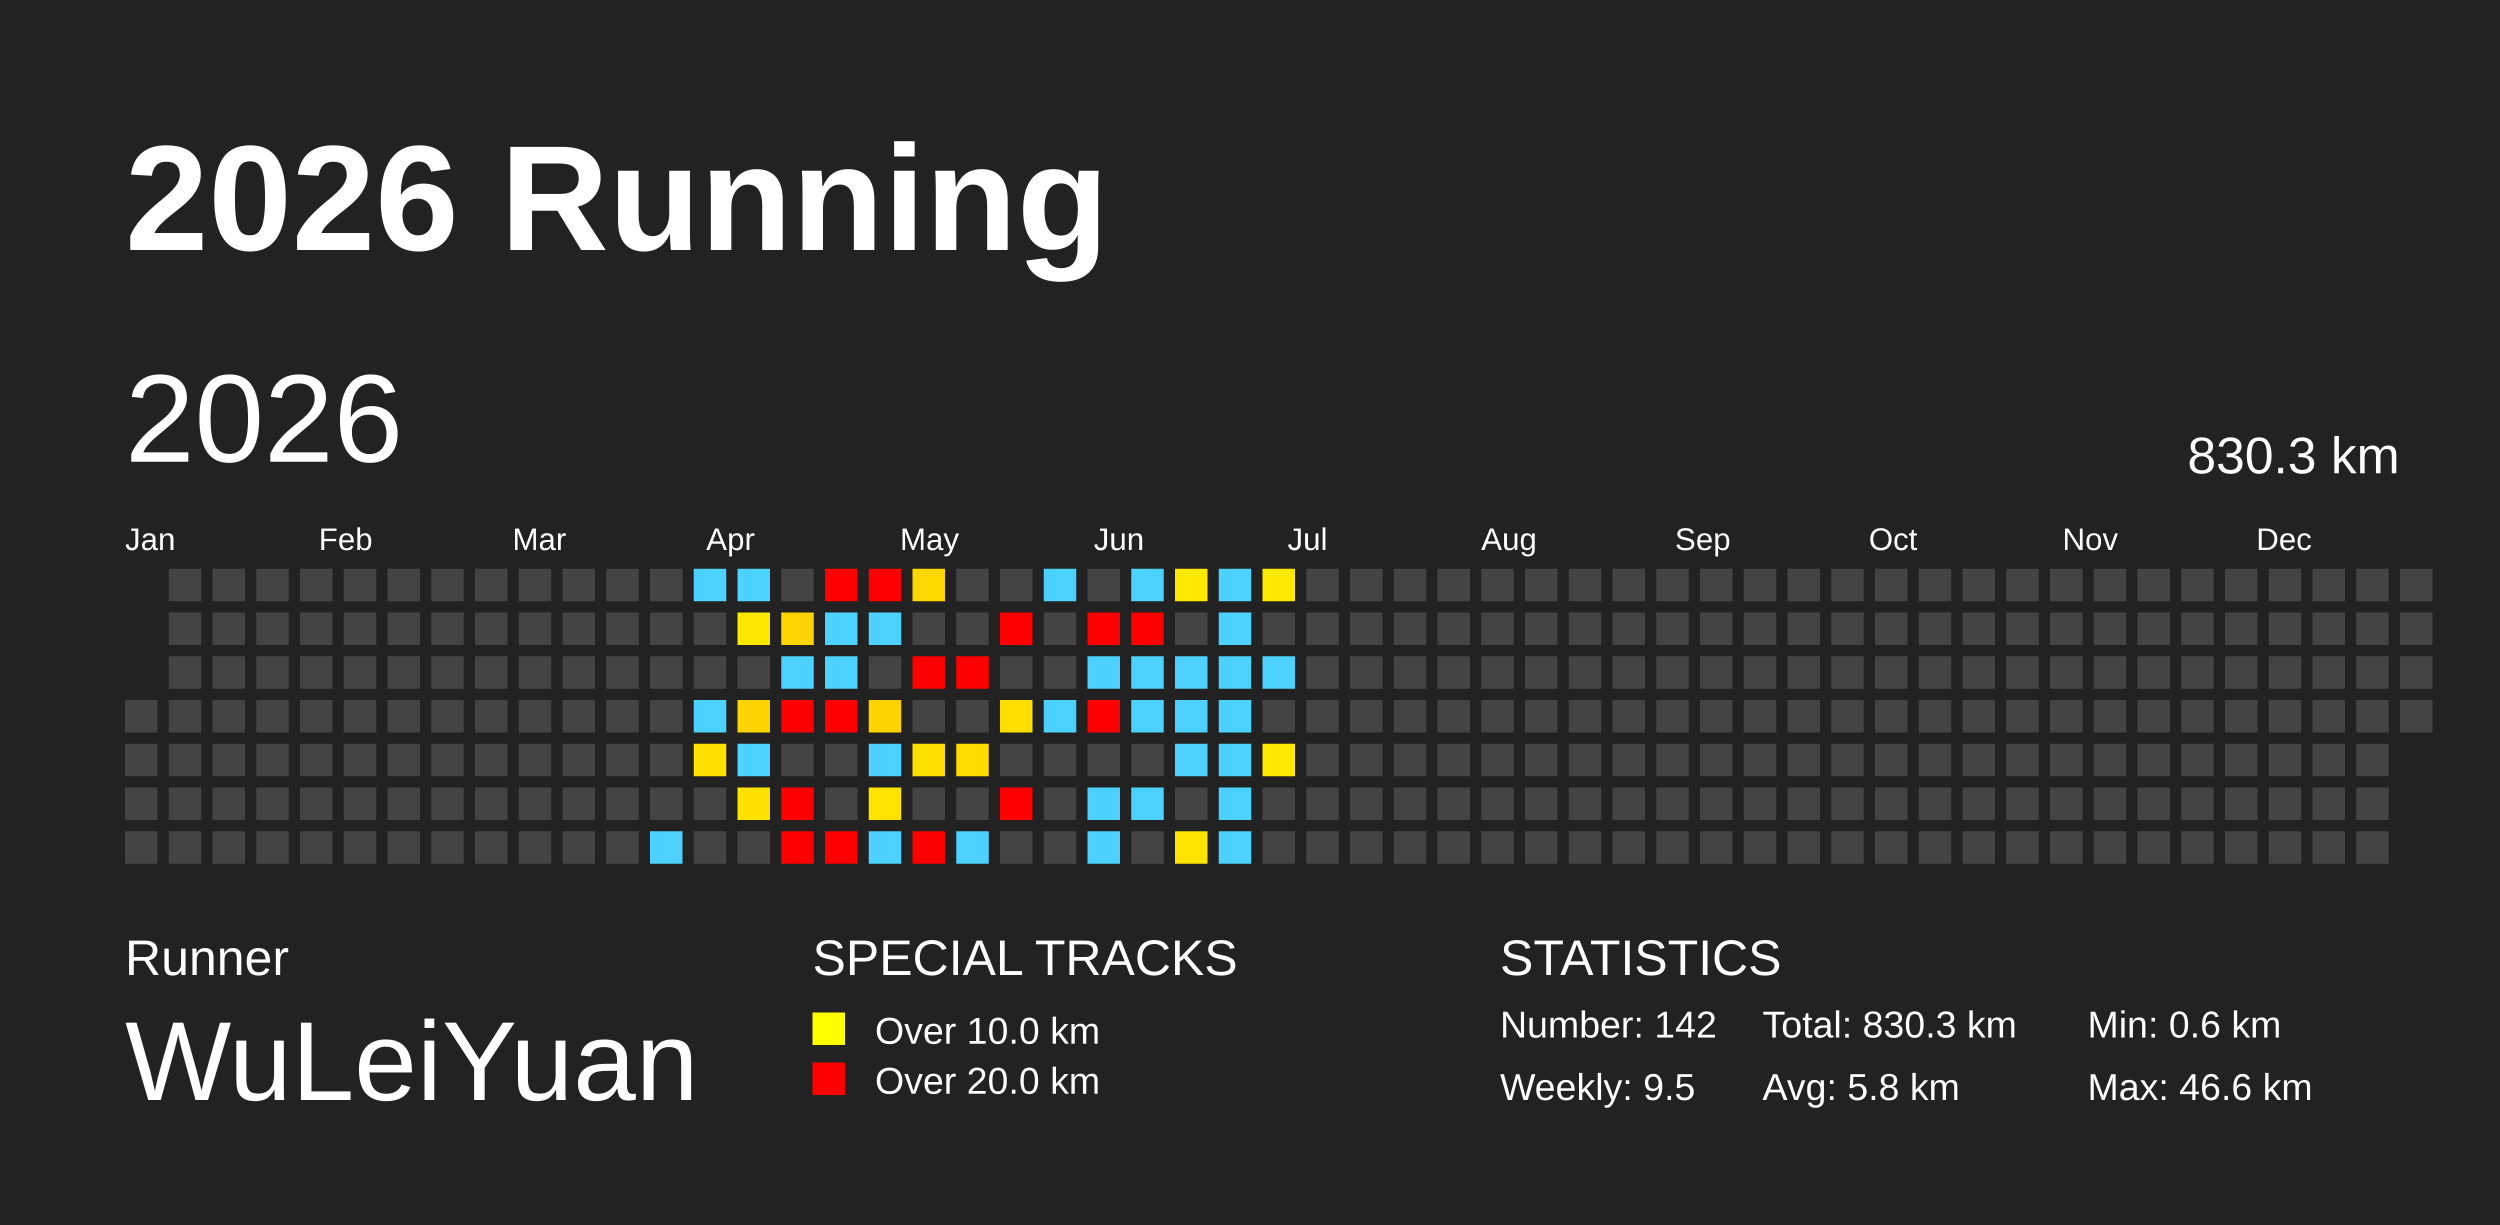
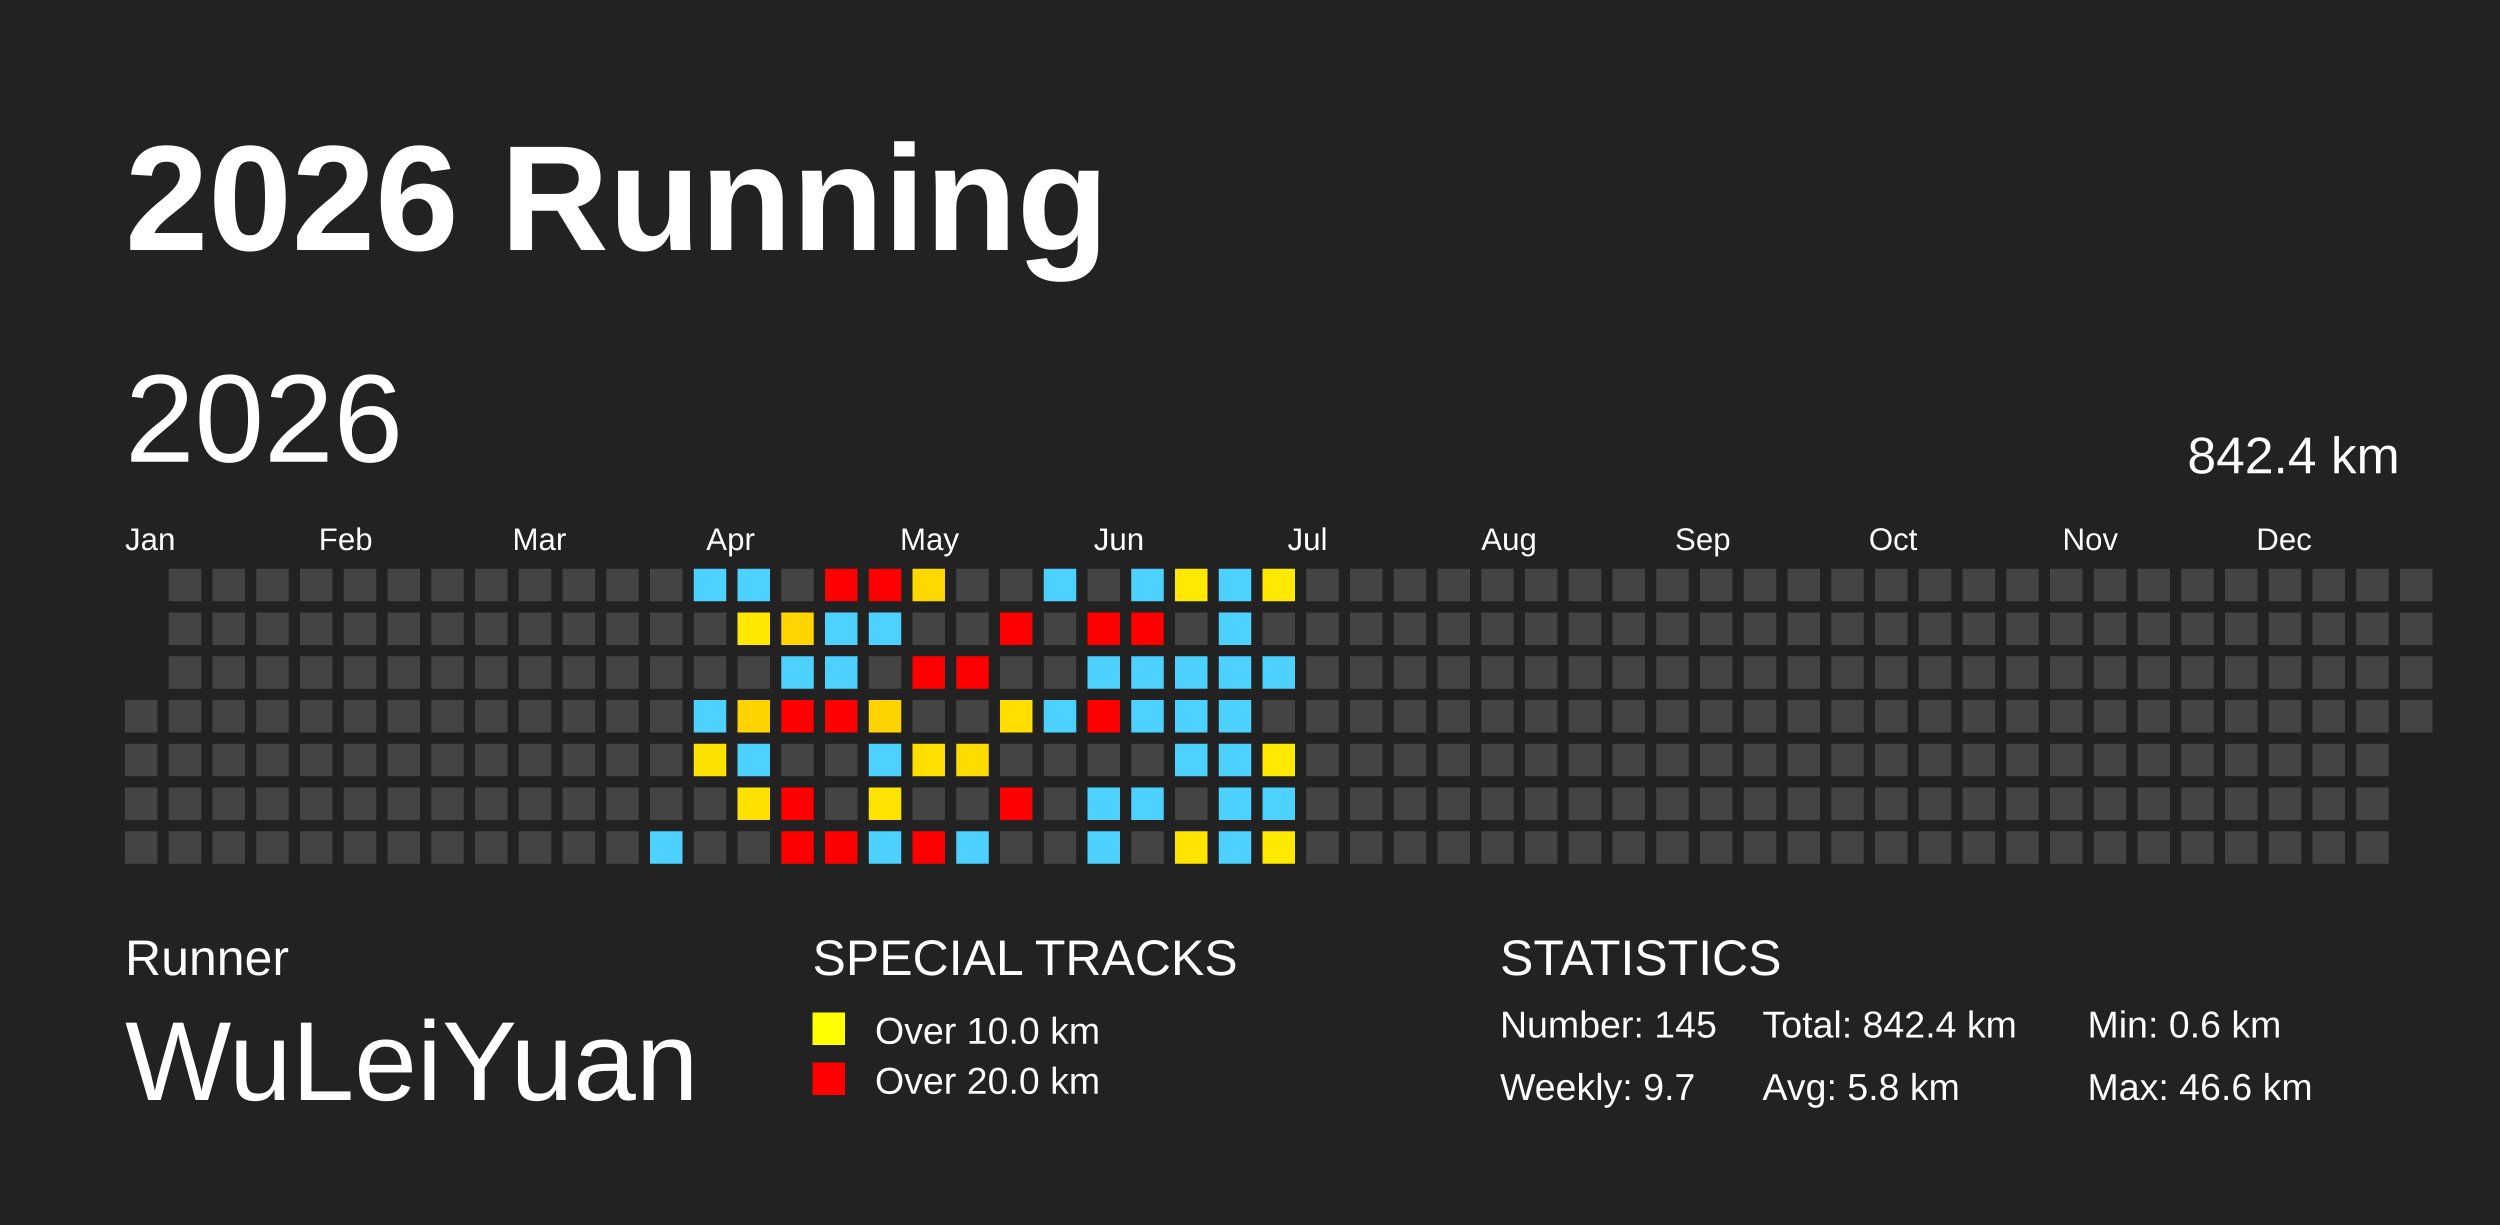
<svg xmlns="http://www.w3.org/2000/svg" baseProfile="full" height="98mm" version="1.1" viewBox="0,0,200,98" width="200mm">
  <defs />
  <rect fill="#222222" height="98" width="200" x="0" y="0" />
  <text fill="#FFFFFF" style="font-size:12px; font-family:Arial; font-weight:bold;" x="10" y="20">2026 Running</text>
  <text fill="#FFFFFF" style="font-size:4px; font-family:Arial" x="10" y="78">Runner</text>
  <text fill="#FFFFFF" style="font-size:9px; font-family:Arial" x="10" y="88">WuLeiYuan</text>
  <text fill="#FFFFFF" style="font-size:4px; font-family:Arial" x="65" y="78">SPECIAL TRACKS</text>
  <rect fill="yellow" height="2.6" width="2.6" x="65" y="81" />
  <text fill="#FFFFFF" style="font-size:3px; font-family:Arial" x="70" y="83.5">Over 10.0 km</text>
  <rect fill="red" height="2.6" width="2.6" x="65" y="85" />
  <text fill="#FFFFFF" style="font-size:3px; font-family:Arial" x="70" y="87.5">Over 20.0 km</text>
  <text fill="#FFFFFF" style="font-size:4px; font-family:Arial" x="120" y="78">STATISTICS</text>
-   <text fill="#FFFFFF" style="font-size:3px; font-family:Arial" x="120" y="83">Number: 142</text>
-   <text fill="#FFFFFF" style="font-size:3px; font-family:Arial" x="120" y="88">Weekly: 9.5</text>
-   <text fill="#FFFFFF" style="font-size:3px; font-family:Arial" x="141" y="83">Total: 830.3 km</text>
+   <text fill="#FFFFFF" style="font-size:3px; font-family:Arial" x="120" y="83">Number: 145</text>
+   <text fill="#FFFFFF" style="font-size:3px; font-family:Arial" x="120" y="88">Weekly: 9.7</text>
+   <text fill="#FFFFFF" style="font-size:3px; font-family:Arial" x="141" y="83">Total: 842.4 km</text>
  <text fill="#FFFFFF" style="font-size:3px; font-family:Arial" x="141" y="88">Avg: 5.8 km</text>
  <text fill="#FFFFFF" style="font-size:3px; font-family:Arial" x="167" y="83">Min: 0.6 km</text>
  <text fill="#FFFFFF" style="font-size:3px; font-family:Arial" x="167" y="88">Max: 46.6 km</text>
  <text dominant-baseline="hanging" fill="#FFFFFF" style="font-size:10.0px; font-family:Arial;" x="10" y="30">2026</text>
-   <text dominant-baseline="hanging" fill="#FFFFFF" style="font-size:4.125px; font-family:Arial;" x="175" y="35">830.3 km</text>
+   <text dominant-baseline="hanging" fill="#FFFFFF" style="font-size:4.125px; font-family:Arial;" x="175" y="35">842.4 km</text>
  <text fill="#FFFFFF" style="font-size:2.5px; font-family:Arial" x="10.0" y="44">Jan</text>
  <text fill="#FFFFFF" style="font-size:2.5px; font-family:Arial" x="25.5" y="44">Feb</text>
  <text fill="#FFFFFF" style="font-size:2.5px; font-family:Arial" x="41.0" y="44">Mar</text>
  <text fill="#FFFFFF" style="font-size:2.5px; font-family:Arial" x="56.5" y="44">Apr</text>
  <text fill="#FFFFFF" style="font-size:2.5px; font-family:Arial" x="72.0" y="44">May</text>
  <text fill="#FFFFFF" style="font-size:2.5px; font-family:Arial" x="87.5" y="44">Jun</text>
  <text fill="#FFFFFF" style="font-size:2.5px; font-family:Arial" x="103.0" y="44">Jul</text>
  <text fill="#FFFFFF" style="font-size:2.5px; font-family:Arial" x="118.5" y="44">Aug</text>
  <text fill="#FFFFFF" style="font-size:2.5px; font-family:Arial" x="134.0" y="44">Sep</text>
  <text fill="#FFFFFF" style="font-size:2.5px; font-family:Arial" x="149.5" y="44">Oct</text>
  <text fill="#FFFFFF" style="font-size:2.5px; font-family:Arial" x="165.0" y="44">Nov</text>
  <text fill="#FFFFFF" style="font-size:2.5px; font-family:Arial" x="180.5" y="44">Dec</text>
  <rect fill="#444444" height="2.6" width="2.6" x="10.0" y="56.0" />
  <rect fill="#444444" height="2.6" width="2.6" x="10.0" y="59.5" />
  <rect fill="#444444" height="2.6" width="2.6" x="10.0" y="63.0" />
  <rect fill="#444444" height="2.6" width="2.6" x="10.0" y="66.5" />
  <rect fill="#444444" height="2.6" width="2.6" x="13.5" y="45.5" />
  <rect fill="#444444" height="2.6" width="2.6" x="13.5" y="49.0" />
  <rect fill="#444444" height="2.6" width="2.6" x="13.5" y="52.5" />
  <rect fill="#444444" height="2.6" width="2.6" x="13.5" y="56.0" />
  <rect fill="#444444" height="2.6" width="2.6" x="13.5" y="59.5" />
  <rect fill="#444444" height="2.6" width="2.6" x="13.5" y="63.0" />
  <rect fill="#444444" height="2.6" width="2.6" x="13.5" y="66.5" />
  <rect fill="#444444" height="2.6" width="2.6" x="17.0" y="45.5" />
  <rect fill="#444444" height="2.6" width="2.6" x="17.0" y="49.0" />
  <rect fill="#444444" height="2.6" width="2.6" x="17.0" y="52.5" />
  <rect fill="#444444" height="2.6" width="2.6" x="17.0" y="56.0" />
  <rect fill="#444444" height="2.6" width="2.6" x="17.0" y="59.5" />
  <rect fill="#444444" height="2.6" width="2.6" x="17.0" y="63.0" />
  <rect fill="#444444" height="2.6" width="2.6" x="17.0" y="66.5" />
  <rect fill="#444444" height="2.6" width="2.6" x="20.5" y="45.5" />
  <rect fill="#444444" height="2.6" width="2.6" x="20.5" y="49.0" />
  <rect fill="#444444" height="2.6" width="2.6" x="20.5" y="52.5" />
  <rect fill="#444444" height="2.6" width="2.6" x="20.5" y="56.0" />
  <rect fill="#444444" height="2.6" width="2.6" x="20.5" y="59.5" />
  <rect fill="#444444" height="2.6" width="2.6" x="20.5" y="63.0" />
  <rect fill="#444444" height="2.6" width="2.6" x="20.5" y="66.5" />
  <rect fill="#444444" height="2.6" width="2.6" x="24.0" y="45.5" />
  <rect fill="#444444" height="2.6" width="2.6" x="24.0" y="49.0" />
  <rect fill="#444444" height="2.6" width="2.6" x="24.0" y="52.5" />
  <rect fill="#444444" height="2.6" width="2.6" x="24.0" y="56.0" />
  <rect fill="#444444" height="2.6" width="2.6" x="24.0" y="59.5" />
  <rect fill="#444444" height="2.6" width="2.6" x="24.0" y="63.0" />
  <rect fill="#444444" height="2.6" width="2.6" x="24.0" y="66.5" />
  <rect fill="#444444" height="2.6" width="2.6" x="27.5" y="45.5" />
  <rect fill="#444444" height="2.6" width="2.6" x="27.5" y="49.0" />
  <rect fill="#444444" height="2.6" width="2.6" x="27.5" y="52.5" />
  <rect fill="#444444" height="2.6" width="2.6" x="27.5" y="56.0" />
  <rect fill="#444444" height="2.6" width="2.6" x="27.5" y="59.5" />
  <rect fill="#444444" height="2.6" width="2.6" x="27.5" y="63.0" />
  <rect fill="#444444" height="2.6" width="2.6" x="27.5" y="66.5" />
  <rect fill="#444444" height="2.6" width="2.6" x="31.0" y="45.5" />
  <rect fill="#444444" height="2.6" width="2.6" x="31.0" y="49.0" />
  <rect fill="#444444" height="2.6" width="2.6" x="31.0" y="52.5" />
  <rect fill="#444444" height="2.6" width="2.6" x="31.0" y="56.0" />
  <rect fill="#444444" height="2.6" width="2.6" x="31.0" y="59.5" />
  <rect fill="#444444" height="2.6" width="2.6" x="31.0" y="63.0" />
  <rect fill="#444444" height="2.6" width="2.6" x="31.0" y="66.5" />
  <rect fill="#444444" height="2.6" width="2.6" x="34.5" y="45.5" />
  <rect fill="#444444" height="2.6" width="2.6" x="34.5" y="49.0" />
  <rect fill="#444444" height="2.6" width="2.6" x="34.5" y="52.5" />
  <rect fill="#444444" height="2.6" width="2.6" x="34.5" y="56.0" />
  <rect fill="#444444" height="2.6" width="2.6" x="34.5" y="59.5" />
  <rect fill="#444444" height="2.6" width="2.6" x="34.5" y="63.0" />
  <rect fill="#444444" height="2.6" width="2.6" x="34.5" y="66.5" />
  <rect fill="#444444" height="2.6" width="2.6" x="38.0" y="45.5" />
  <rect fill="#444444" height="2.6" width="2.6" x="38.0" y="49.0" />
  <rect fill="#444444" height="2.6" width="2.6" x="38.0" y="52.5" />
  <rect fill="#444444" height="2.6" width="2.6" x="38.0" y="56.0" />
  <rect fill="#444444" height="2.6" width="2.6" x="38.0" y="59.5" />
  <rect fill="#444444" height="2.6" width="2.6" x="38.0" y="63.0" />
  <rect fill="#444444" height="2.6" width="2.6" x="38.0" y="66.5" />
  <rect fill="#444444" height="2.6" width="2.6" x="41.5" y="45.5" />
  <rect fill="#444444" height="2.6" width="2.6" x="41.5" y="49.0" />
  <rect fill="#444444" height="2.6" width="2.6" x="41.5" y="52.5" />
  <rect fill="#444444" height="2.6" width="2.6" x="41.5" y="56.0" />
  <rect fill="#444444" height="2.6" width="2.6" x="41.5" y="59.5" />
  <rect fill="#444444" height="2.6" width="2.6" x="41.5" y="63.0" />
  <rect fill="#444444" height="2.6" width="2.6" x="41.5" y="66.5" />
  <rect fill="#444444" height="2.6" width="2.6" x="45.0" y="45.5" />
  <rect fill="#444444" height="2.6" width="2.6" x="45.0" y="49.0" />
  <rect fill="#444444" height="2.6" width="2.6" x="45.0" y="52.5" />
  <rect fill="#444444" height="2.6" width="2.6" x="45.0" y="56.0" />
  <rect fill="#444444" height="2.6" width="2.6" x="45.0" y="59.5" />
  <rect fill="#444444" height="2.6" width="2.6" x="45.0" y="63.0" />
  <rect fill="#444444" height="2.6" width="2.6" x="45.0" y="66.5" />
  <rect fill="#444444" height="2.6" width="2.6" x="48.5" y="45.5" />
  <rect fill="#444444" height="2.6" width="2.6" x="48.5" y="49.0" />
  <rect fill="#444444" height="2.6" width="2.6" x="48.5" y="52.5" />
  <rect fill="#444444" height="2.6" width="2.6" x="48.5" y="56.0" />
  <rect fill="#444444" height="2.6" width="2.6" x="48.5" y="59.5" />
  <rect fill="#444444" height="2.6" width="2.6" x="48.5" y="63.0" />
  <rect fill="#444444" height="2.6" width="2.6" x="48.5" y="66.5" />
  <rect fill="#444444" height="2.6" width="2.6" x="52.0" y="45.5" />
  <rect fill="#444444" height="2.6" width="2.6" x="52.0" y="49.0" />
  <rect fill="#444444" height="2.6" width="2.6" x="52.0" y="52.5" />
  <rect fill="#444444" height="2.6" width="2.6" x="52.0" y="56.0" />
  <rect fill="#444444" height="2.6" width="2.6" x="52.0" y="59.5" />
  <rect fill="#444444" height="2.6" width="2.6" x="52.0" y="63.0" />
  <rect fill="#4dd2ff" height="2.6" width="2.6" x="52.0" y="66.5" />
  <rect fill="#4dd2ff" height="2.6" width="2.6" x="55.5" y="45.5" />
  <rect fill="#444444" height="2.6" width="2.6" x="55.5" y="49.0" />
  <rect fill="#444444" height="2.6" width="2.6" x="55.5" y="52.5" />
  <rect fill="#4dd2ff" height="2.6" width="2.6" x="55.5" y="56.0" />
  <rect fill="#ffe100" height="2.6" width="2.6" x="55.5" y="59.5" />
  <rect fill="#444444" height="2.6" width="2.6" x="55.5" y="63.0" />
  <rect fill="#444444" height="2.6" width="2.6" x="55.5" y="66.5" />
  <rect fill="#4dd2ff" height="2.6" width="2.6" x="59.0" y="45.5" />
  <rect fill="#ffe800" height="2.6" width="2.6" x="59.0" y="49.0" />
  <rect fill="#444444" height="2.6" width="2.6" x="59.0" y="52.5" />
  <rect fill="#ffd300" height="2.6" width="2.6" x="59.0" y="56.0" />
  <rect fill="#4dd2ff" height="2.6" width="2.6" x="59.0" y="59.5" />
  <rect fill="#ffe100" height="2.6" width="2.6" x="59.0" y="63.0" />
  <rect fill="#444444" height="2.6" width="2.6" x="59.0" y="66.5" />
  <rect fill="#444444" height="2.6" width="2.6" x="62.5" y="45.5" />
  <rect fill="#ffd400" height="2.6" width="2.6" x="62.5" y="49.0" />
  <rect fill="#4dd2ff" height="2.6" width="2.6" x="62.5" y="52.5" />
  <rect fill="red" height="2.6" width="2.6" x="62.5" y="56.0" />
  <rect fill="#444444" height="2.6" width="2.6" x="62.5" y="59.5" />
  <rect fill="red" height="2.6" width="2.6" x="62.5" y="63.0" />
  <rect fill="red" height="2.6" width="2.6" x="62.5" y="66.5" />
  <rect fill="red" height="2.6" width="2.6" x="66.0" y="45.5" />
  <rect fill="#4dd2ff" height="2.6" width="2.6" x="66.0" y="49.0" />
  <rect fill="#4dd2ff" height="2.6" width="2.6" x="66.0" y="52.5" />
  <rect fill="red" height="2.6" width="2.6" x="66.0" y="56.0" />
  <rect fill="#444444" height="2.6" width="2.6" x="66.0" y="59.5" />
  <rect fill="#444444" height="2.6" width="2.6" x="66.0" y="63.0" />
  <rect fill="red" height="2.6" width="2.6" x="66.0" y="66.5" />
  <rect fill="red" height="2.6" width="2.6" x="69.5" y="45.5" />
  <rect fill="#4dd2ff" height="2.6" width="2.6" x="69.5" y="49.0" />
  <rect fill="#444444" height="2.6" width="2.6" x="69.5" y="52.5" />
  <rect fill="#ffd300" height="2.6" width="2.6" x="69.5" y="56.0" />
  <rect fill="#4dd2ff" height="2.6" width="2.6" x="69.5" y="59.5" />
  <rect fill="#ffe300" height="2.6" width="2.6" x="69.5" y="63.0" />
  <rect fill="#4dd2ff" height="2.6" width="2.6" x="69.5" y="66.5" />
  <rect fill="#ffd800" height="2.6" width="2.6" x="73.0" y="45.5" />
  <rect fill="#444444" height="2.6" width="2.6" x="73.0" y="49.0" />
  <rect fill="red" height="2.6" width="2.6" x="73.0" y="52.5" />
  <rect fill="#444444" height="2.6" width="2.6" x="73.0" y="56.0" />
  <rect fill="#ffdf00" height="2.6" width="2.6" x="73.0" y="59.5" />
  <rect fill="#444444" height="2.6" width="2.6" x="73.0" y="63.0" />
  <rect fill="red" height="2.6" width="2.6" x="73.0" y="66.5" />
  <rect fill="#444444" height="2.6" width="2.6" x="76.5" y="45.5" />
  <rect fill="#444444" height="2.6" width="2.6" x="76.5" y="49.0" />
  <rect fill="red" height="2.6" width="2.6" x="76.5" y="52.5" />
  <rect fill="#444444" height="2.6" width="2.6" x="76.5" y="56.0" />
  <rect fill="#ffdc00" height="2.6" width="2.6" x="76.5" y="59.5" />
  <rect fill="#444444" height="2.6" width="2.6" x="76.5" y="63.0" />
  <rect fill="#4dd2ff" height="2.6" width="2.6" x="76.5" y="66.5" />
  <rect fill="#444444" height="2.6" width="2.6" x="80.0" y="45.5" />
  <rect fill="red" height="2.6" width="2.6" x="80.0" y="49.0" />
  <rect fill="#444444" height="2.6" width="2.6" x="80.0" y="52.5" />
  <rect fill="#ffde00" height="2.6" width="2.6" x="80.0" y="56.0" />
  <rect fill="#444444" height="2.6" width="2.6" x="80.0" y="59.5" />
  <rect fill="red" height="2.6" width="2.6" x="80.0" y="63.0" />
  <rect fill="#444444" height="2.6" width="2.6" x="80.0" y="66.5" />
  <rect fill="#4dd2ff" height="2.6" width="2.6" x="83.5" y="45.5" />
  <rect fill="#444444" height="2.6" width="2.6" x="83.5" y="49.0" />
  <rect fill="#444444" height="2.6" width="2.6" x="83.5" y="52.5" />
  <rect fill="#4dd2ff" height="2.6" width="2.6" x="83.5" y="56.0" />
  <rect fill="#444444" height="2.6" width="2.6" x="83.5" y="59.5" />
  <rect fill="#444444" height="2.6" width="2.6" x="83.5" y="63.0" />
  <rect fill="#444444" height="2.6" width="2.6" x="83.5" y="66.5" />
  <rect fill="#444444" height="2.6" width="2.6" x="87.0" y="45.5" />
  <rect fill="red" height="2.6" width="2.6" x="87.0" y="49.0" />
  <rect fill="#4dd2ff" height="2.6" width="2.6" x="87.0" y="52.5" />
  <rect fill="red" height="2.6" width="2.6" x="87.0" y="56.0" />
  <rect fill="#444444" height="2.6" width="2.6" x="87.0" y="59.5" />
  <rect fill="#4dd2ff" height="2.6" width="2.6" x="87.0" y="63.0" />
  <rect fill="#4dd2ff" height="2.6" width="2.6" x="87.0" y="66.5" />
  <rect fill="#4dd2ff" height="2.6" width="2.6" x="90.5" y="45.5" />
  <rect fill="red" height="2.6" width="2.6" x="90.5" y="49.0" />
  <rect fill="#4dd2ff" height="2.6" width="2.6" x="90.5" y="52.5" />
  <rect fill="#4dd2ff" height="2.6" width="2.6" x="90.5" y="56.0" />
  <rect fill="#444444" height="2.6" width="2.6" x="90.5" y="59.5" />
  <rect fill="#4dd2ff" height="2.6" width="2.6" x="90.5" y="63.0" />
  <rect fill="#444444" height="2.6" width="2.6" x="90.5" y="66.5" />
  <rect fill="#ffe900" height="2.6" width="2.6" x="94.0" y="45.5" />
  <rect fill="#444444" height="2.6" width="2.6" x="94.0" y="49.0" />
  <rect fill="#4dd2ff" height="2.6" width="2.6" x="94.0" y="52.5" />
  <rect fill="#4dd2ff" height="2.6" width="2.6" x="94.0" y="56.0" />
  <rect fill="#4dd2ff" height="2.6" width="2.6" x="94.0" y="59.5" />
  <rect fill="#444444" height="2.6" width="2.6" x="94.0" y="63.0" />
  <rect fill="#ffe400" height="2.6" width="2.6" x="94.0" y="66.5" />
  <rect fill="#4dd2ff" height="2.6" width="2.6" x="97.5" y="45.5" />
  <rect fill="#4dd2ff" height="2.6" width="2.6" x="97.5" y="49.0" />
  <rect fill="#4dd2ff" height="2.6" width="2.6" x="97.5" y="52.5" />
  <rect fill="#4dd2ff" height="2.6" width="2.6" x="97.5" y="56.0" />
  <rect fill="#4dd2ff" height="2.6" width="2.6" x="97.5" y="59.5" />
  <rect fill="#4dd2ff" height="2.6" width="2.6" x="97.5" y="63.0" />
  <rect fill="#4dd2ff" height="2.6" width="2.6" x="97.5" y="66.5" />
  <rect fill="#ffe900" height="2.6" width="2.6" x="101.0" y="45.5" />
  <rect fill="#444444" height="2.6" width="2.6" x="101.0" y="49.0" />
  <rect fill="#4dd2ff" height="2.6" width="2.6" x="101.0" y="52.5" />
  <rect fill="#444444" height="2.6" width="2.6" x="101.0" y="56.0" />
  <rect fill="#ffe900" height="2.6" width="2.6" x="101.0" y="59.5" />
-   <rect fill="#444444" height="2.6" width="2.6" x="101.0" y="63.0" />
-   <rect fill="#444444" height="2.6" width="2.6" x="101.0" y="66.5" />
+   <rect fill="#4dd2ff" height="2.6" width="2.6" x="101.0" y="63.0" />
+   <rect fill="#ffe900" height="2.6" width="2.6" x="101.0" y="66.5" />
  <rect fill="#444444" height="2.6" width="2.6" x="104.5" y="45.5" />
  <rect fill="#444444" height="2.6" width="2.6" x="104.5" y="49.0" />
  <rect fill="#444444" height="2.6" width="2.6" x="104.5" y="52.5" />
  <rect fill="#444444" height="2.6" width="2.6" x="104.5" y="56.0" />
  <rect fill="#444444" height="2.6" width="2.6" x="104.5" y="59.5" />
  <rect fill="#444444" height="2.6" width="2.6" x="104.5" y="63.0" />
  <rect fill="#444444" height="2.6" width="2.6" x="104.5" y="66.5" />
  <rect fill="#444444" height="2.6" width="2.6" x="108.0" y="45.5" />
  <rect fill="#444444" height="2.6" width="2.6" x="108.0" y="49.0" />
  <rect fill="#444444" height="2.6" width="2.6" x="108.0" y="52.5" />
  <rect fill="#444444" height="2.6" width="2.6" x="108.0" y="56.0" />
  <rect fill="#444444" height="2.6" width="2.6" x="108.0" y="59.5" />
  <rect fill="#444444" height="2.6" width="2.6" x="108.0" y="63.0" />
  <rect fill="#444444" height="2.6" width="2.6" x="108.0" y="66.5" />
  <rect fill="#444444" height="2.6" width="2.6" x="111.5" y="45.5" />
  <rect fill="#444444" height="2.6" width="2.6" x="111.5" y="49.0" />
  <rect fill="#444444" height="2.6" width="2.6" x="111.5" y="52.5" />
  <rect fill="#444444" height="2.6" width="2.6" x="111.5" y="56.0" />
  <rect fill="#444444" height="2.6" width="2.6" x="111.5" y="59.5" />
  <rect fill="#444444" height="2.6" width="2.6" x="111.5" y="63.0" />
  <rect fill="#444444" height="2.6" width="2.6" x="111.5" y="66.5" />
  <rect fill="#444444" height="2.6" width="2.6" x="115.0" y="45.5" />
  <rect fill="#444444" height="2.6" width="2.6" x="115.0" y="49.0" />
  <rect fill="#444444" height="2.6" width="2.6" x="115.0" y="52.5" />
  <rect fill="#444444" height="2.6" width="2.6" x="115.0" y="56.0" />
  <rect fill="#444444" height="2.6" width="2.6" x="115.0" y="59.5" />
  <rect fill="#444444" height="2.6" width="2.6" x="115.0" y="63.0" />
  <rect fill="#444444" height="2.6" width="2.6" x="115.0" y="66.5" />
  <rect fill="#444444" height="2.6" width="2.6" x="118.5" y="45.5" />
  <rect fill="#444444" height="2.6" width="2.6" x="118.5" y="49.0" />
  <rect fill="#444444" height="2.6" width="2.6" x="118.5" y="52.5" />
  <rect fill="#444444" height="2.6" width="2.6" x="118.5" y="56.0" />
  <rect fill="#444444" height="2.6" width="2.6" x="118.5" y="59.5" />
  <rect fill="#444444" height="2.6" width="2.6" x="118.5" y="63.0" />
  <rect fill="#444444" height="2.6" width="2.6" x="118.5" y="66.5" />
  <rect fill="#444444" height="2.6" width="2.6" x="122.0" y="45.5" />
  <rect fill="#444444" height="2.6" width="2.6" x="122.0" y="49.0" />
  <rect fill="#444444" height="2.6" width="2.6" x="122.0" y="52.5" />
  <rect fill="#444444" height="2.6" width="2.6" x="122.0" y="56.0" />
  <rect fill="#444444" height="2.6" width="2.6" x="122.0" y="59.5" />
  <rect fill="#444444" height="2.6" width="2.6" x="122.0" y="63.0" />
  <rect fill="#444444" height="2.6" width="2.6" x="122.0" y="66.5" />
  <rect fill="#444444" height="2.6" width="2.6" x="125.5" y="45.5" />
  <rect fill="#444444" height="2.6" width="2.6" x="125.5" y="49.0" />
  <rect fill="#444444" height="2.6" width="2.6" x="125.5" y="52.5" />
  <rect fill="#444444" height="2.6" width="2.6" x="125.5" y="56.0" />
  <rect fill="#444444" height="2.6" width="2.6" x="125.5" y="59.5" />
  <rect fill="#444444" height="2.6" width="2.6" x="125.5" y="63.0" />
  <rect fill="#444444" height="2.6" width="2.6" x="125.5" y="66.5" />
  <rect fill="#444444" height="2.6" width="2.6" x="129.0" y="45.5" />
  <rect fill="#444444" height="2.6" width="2.6" x="129.0" y="49.0" />
  <rect fill="#444444" height="2.6" width="2.6" x="129.0" y="52.5" />
  <rect fill="#444444" height="2.6" width="2.6" x="129.0" y="56.0" />
  <rect fill="#444444" height="2.6" width="2.6" x="129.0" y="59.5" />
  <rect fill="#444444" height="2.6" width="2.6" x="129.0" y="63.0" />
  <rect fill="#444444" height="2.6" width="2.6" x="129.0" y="66.5" />
  <rect fill="#444444" height="2.6" width="2.6" x="132.5" y="45.5" />
  <rect fill="#444444" height="2.6" width="2.6" x="132.5" y="49.0" />
  <rect fill="#444444" height="2.6" width="2.6" x="132.5" y="52.5" />
  <rect fill="#444444" height="2.6" width="2.6" x="132.5" y="56.0" />
  <rect fill="#444444" height="2.6" width="2.6" x="132.5" y="59.5" />
  <rect fill="#444444" height="2.6" width="2.6" x="132.5" y="63.0" />
  <rect fill="#444444" height="2.6" width="2.6" x="132.5" y="66.5" />
  <rect fill="#444444" height="2.6" width="2.6" x="136.0" y="45.5" />
  <rect fill="#444444" height="2.6" width="2.6" x="136.0" y="49.0" />
  <rect fill="#444444" height="2.6" width="2.6" x="136.0" y="52.5" />
  <rect fill="#444444" height="2.6" width="2.6" x="136.0" y="56.0" />
  <rect fill="#444444" height="2.6" width="2.6" x="136.0" y="59.5" />
  <rect fill="#444444" height="2.6" width="2.6" x="136.0" y="63.0" />
  <rect fill="#444444" height="2.6" width="2.6" x="136.0" y="66.5" />
  <rect fill="#444444" height="2.6" width="2.6" x="139.5" y="45.5" />
  <rect fill="#444444" height="2.6" width="2.6" x="139.5" y="49.0" />
  <rect fill="#444444" height="2.6" width="2.6" x="139.5" y="52.5" />
  <rect fill="#444444" height="2.6" width="2.6" x="139.5" y="56.0" />
  <rect fill="#444444" height="2.6" width="2.6" x="139.5" y="59.5" />
  <rect fill="#444444" height="2.6" width="2.6" x="139.5" y="63.0" />
  <rect fill="#444444" height="2.6" width="2.6" x="139.5" y="66.5" />
  <rect fill="#444444" height="2.6" width="2.6" x="143.0" y="45.5" />
  <rect fill="#444444" height="2.6" width="2.6" x="143.0" y="49.0" />
  <rect fill="#444444" height="2.6" width="2.6" x="143.0" y="52.5" />
  <rect fill="#444444" height="2.6" width="2.6" x="143.0" y="56.0" />
  <rect fill="#444444" height="2.6" width="2.6" x="143.0" y="59.5" />
  <rect fill="#444444" height="2.6" width="2.6" x="143.0" y="63.0" />
  <rect fill="#444444" height="2.6" width="2.6" x="143.0" y="66.5" />
  <rect fill="#444444" height="2.6" width="2.6" x="146.5" y="45.5" />
  <rect fill="#444444" height="2.6" width="2.6" x="146.5" y="49.0" />
  <rect fill="#444444" height="2.6" width="2.6" x="146.5" y="52.5" />
  <rect fill="#444444" height="2.6" width="2.6" x="146.5" y="56.0" />
  <rect fill="#444444" height="2.6" width="2.6" x="146.5" y="59.5" />
  <rect fill="#444444" height="2.6" width="2.6" x="146.5" y="63.0" />
  <rect fill="#444444" height="2.6" width="2.6" x="146.5" y="66.5" />
  <rect fill="#444444" height="2.6" width="2.6" x="150.0" y="45.5" />
  <rect fill="#444444" height="2.6" width="2.6" x="150.0" y="49.0" />
  <rect fill="#444444" height="2.6" width="2.6" x="150.0" y="52.5" />
  <rect fill="#444444" height="2.6" width="2.6" x="150.0" y="56.0" />
  <rect fill="#444444" height="2.6" width="2.6" x="150.0" y="59.5" />
  <rect fill="#444444" height="2.6" width="2.6" x="150.0" y="63.0" />
  <rect fill="#444444" height="2.6" width="2.6" x="150.0" y="66.5" />
  <rect fill="#444444" height="2.6" width="2.6" x="153.5" y="45.5" />
  <rect fill="#444444" height="2.6" width="2.6" x="153.5" y="49.0" />
  <rect fill="#444444" height="2.6" width="2.6" x="153.5" y="52.5" />
  <rect fill="#444444" height="2.6" width="2.6" x="153.5" y="56.0" />
  <rect fill="#444444" height="2.6" width="2.6" x="153.5" y="59.5" />
  <rect fill="#444444" height="2.6" width="2.6" x="153.5" y="63.0" />
  <rect fill="#444444" height="2.6" width="2.6" x="153.5" y="66.5" />
  <rect fill="#444444" height="2.6" width="2.6" x="157.0" y="45.5" />
  <rect fill="#444444" height="2.6" width="2.6" x="157.0" y="49.0" />
  <rect fill="#444444" height="2.6" width="2.6" x="157.0" y="52.5" />
  <rect fill="#444444" height="2.6" width="2.6" x="157.0" y="56.0" />
  <rect fill="#444444" height="2.6" width="2.6" x="157.0" y="59.5" />
  <rect fill="#444444" height="2.6" width="2.6" x="157.0" y="63.0" />
  <rect fill="#444444" height="2.6" width="2.6" x="157.0" y="66.5" />
  <rect fill="#444444" height="2.6" width="2.6" x="160.5" y="45.5" />
  <rect fill="#444444" height="2.6" width="2.6" x="160.5" y="49.0" />
  <rect fill="#444444" height="2.6" width="2.6" x="160.5" y="52.5" />
  <rect fill="#444444" height="2.6" width="2.6" x="160.5" y="56.0" />
  <rect fill="#444444" height="2.6" width="2.6" x="160.5" y="59.5" />
  <rect fill="#444444" height="2.6" width="2.6" x="160.5" y="63.0" />
  <rect fill="#444444" height="2.6" width="2.6" x="160.5" y="66.5" />
  <rect fill="#444444" height="2.6" width="2.6" x="164.0" y="45.5" />
  <rect fill="#444444" height="2.6" width="2.6" x="164.0" y="49.0" />
  <rect fill="#444444" height="2.6" width="2.6" x="164.0" y="52.5" />
  <rect fill="#444444" height="2.6" width="2.6" x="164.0" y="56.0" />
  <rect fill="#444444" height="2.6" width="2.6" x="164.0" y="59.5" />
  <rect fill="#444444" height="2.6" width="2.6" x="164.0" y="63.0" />
  <rect fill="#444444" height="2.6" width="2.6" x="164.0" y="66.5" />
  <rect fill="#444444" height="2.6" width="2.6" x="167.5" y="45.5" />
  <rect fill="#444444" height="2.6" width="2.6" x="167.5" y="49.0" />
  <rect fill="#444444" height="2.6" width="2.6" x="167.5" y="52.5" />
  <rect fill="#444444" height="2.6" width="2.6" x="167.5" y="56.0" />
  <rect fill="#444444" height="2.6" width="2.6" x="167.5" y="59.5" />
  <rect fill="#444444" height="2.6" width="2.6" x="167.5" y="63.0" />
  <rect fill="#444444" height="2.6" width="2.6" x="167.5" y="66.5" />
  <rect fill="#444444" height="2.6" width="2.6" x="171.0" y="45.5" />
  <rect fill="#444444" height="2.6" width="2.6" x="171.0" y="49.0" />
  <rect fill="#444444" height="2.6" width="2.6" x="171.0" y="52.5" />
  <rect fill="#444444" height="2.6" width="2.6" x="171.0" y="56.0" />
  <rect fill="#444444" height="2.6" width="2.6" x="171.0" y="59.5" />
  <rect fill="#444444" height="2.6" width="2.6" x="171.0" y="63.0" />
  <rect fill="#444444" height="2.6" width="2.6" x="171.0" y="66.5" />
  <rect fill="#444444" height="2.6" width="2.6" x="174.5" y="45.5" />
  <rect fill="#444444" height="2.6" width="2.6" x="174.5" y="49.0" />
  <rect fill="#444444" height="2.6" width="2.6" x="174.5" y="52.5" />
  <rect fill="#444444" height="2.6" width="2.6" x="174.5" y="56.0" />
  <rect fill="#444444" height="2.6" width="2.6" x="174.5" y="59.5" />
  <rect fill="#444444" height="2.6" width="2.6" x="174.5" y="63.0" />
  <rect fill="#444444" height="2.6" width="2.6" x="174.5" y="66.5" />
  <rect fill="#444444" height="2.6" width="2.6" x="178.0" y="45.5" />
  <rect fill="#444444" height="2.6" width="2.6" x="178.0" y="49.0" />
  <rect fill="#444444" height="2.6" width="2.6" x="178.0" y="52.5" />
  <rect fill="#444444" height="2.6" width="2.6" x="178.0" y="56.0" />
  <rect fill="#444444" height="2.6" width="2.6" x="178.0" y="59.5" />
  <rect fill="#444444" height="2.6" width="2.6" x="178.0" y="63.0" />
  <rect fill="#444444" height="2.6" width="2.6" x="178.0" y="66.5" />
  <rect fill="#444444" height="2.6" width="2.6" x="181.5" y="45.5" />
  <rect fill="#444444" height="2.6" width="2.6" x="181.5" y="49.0" />
  <rect fill="#444444" height="2.6" width="2.6" x="181.5" y="52.5" />
  <rect fill="#444444" height="2.6" width="2.6" x="181.5" y="56.0" />
  <rect fill="#444444" height="2.6" width="2.6" x="181.5" y="59.5" />
  <rect fill="#444444" height="2.6" width="2.6" x="181.5" y="63.0" />
  <rect fill="#444444" height="2.6" width="2.6" x="181.5" y="66.5" />
  <rect fill="#444444" height="2.6" width="2.6" x="185.0" y="45.5" />
  <rect fill="#444444" height="2.6" width="2.6" x="185.0" y="49.0" />
  <rect fill="#444444" height="2.6" width="2.6" x="185.0" y="52.5" />
  <rect fill="#444444" height="2.6" width="2.6" x="185.0" y="56.0" />
  <rect fill="#444444" height="2.6" width="2.6" x="185.0" y="59.5" />
  <rect fill="#444444" height="2.6" width="2.6" x="185.0" y="63.0" />
  <rect fill="#444444" height="2.6" width="2.6" x="185.0" y="66.5" />
  <rect fill="#444444" height="2.6" width="2.6" x="188.5" y="45.5" />
  <rect fill="#444444" height="2.6" width="2.6" x="188.5" y="49.0" />
  <rect fill="#444444" height="2.6" width="2.6" x="188.5" y="52.5" />
  <rect fill="#444444" height="2.6" width="2.6" x="188.5" y="56.0" />
  <rect fill="#444444" height="2.6" width="2.6" x="188.5" y="59.5" />
  <rect fill="#444444" height="2.6" width="2.6" x="188.5" y="63.0" />
  <rect fill="#444444" height="2.6" width="2.6" x="188.5" y="66.5" />
  <rect fill="#444444" height="2.6" width="2.6" x="192.0" y="45.5" />
  <rect fill="#444444" height="2.6" width="2.6" x="192.0" y="49.0" />
  <rect fill="#444444" height="2.6" width="2.6" x="192.0" y="52.5" />
  <rect fill="#444444" height="2.6" width="2.6" x="192.0" y="56.0" />
</svg>
